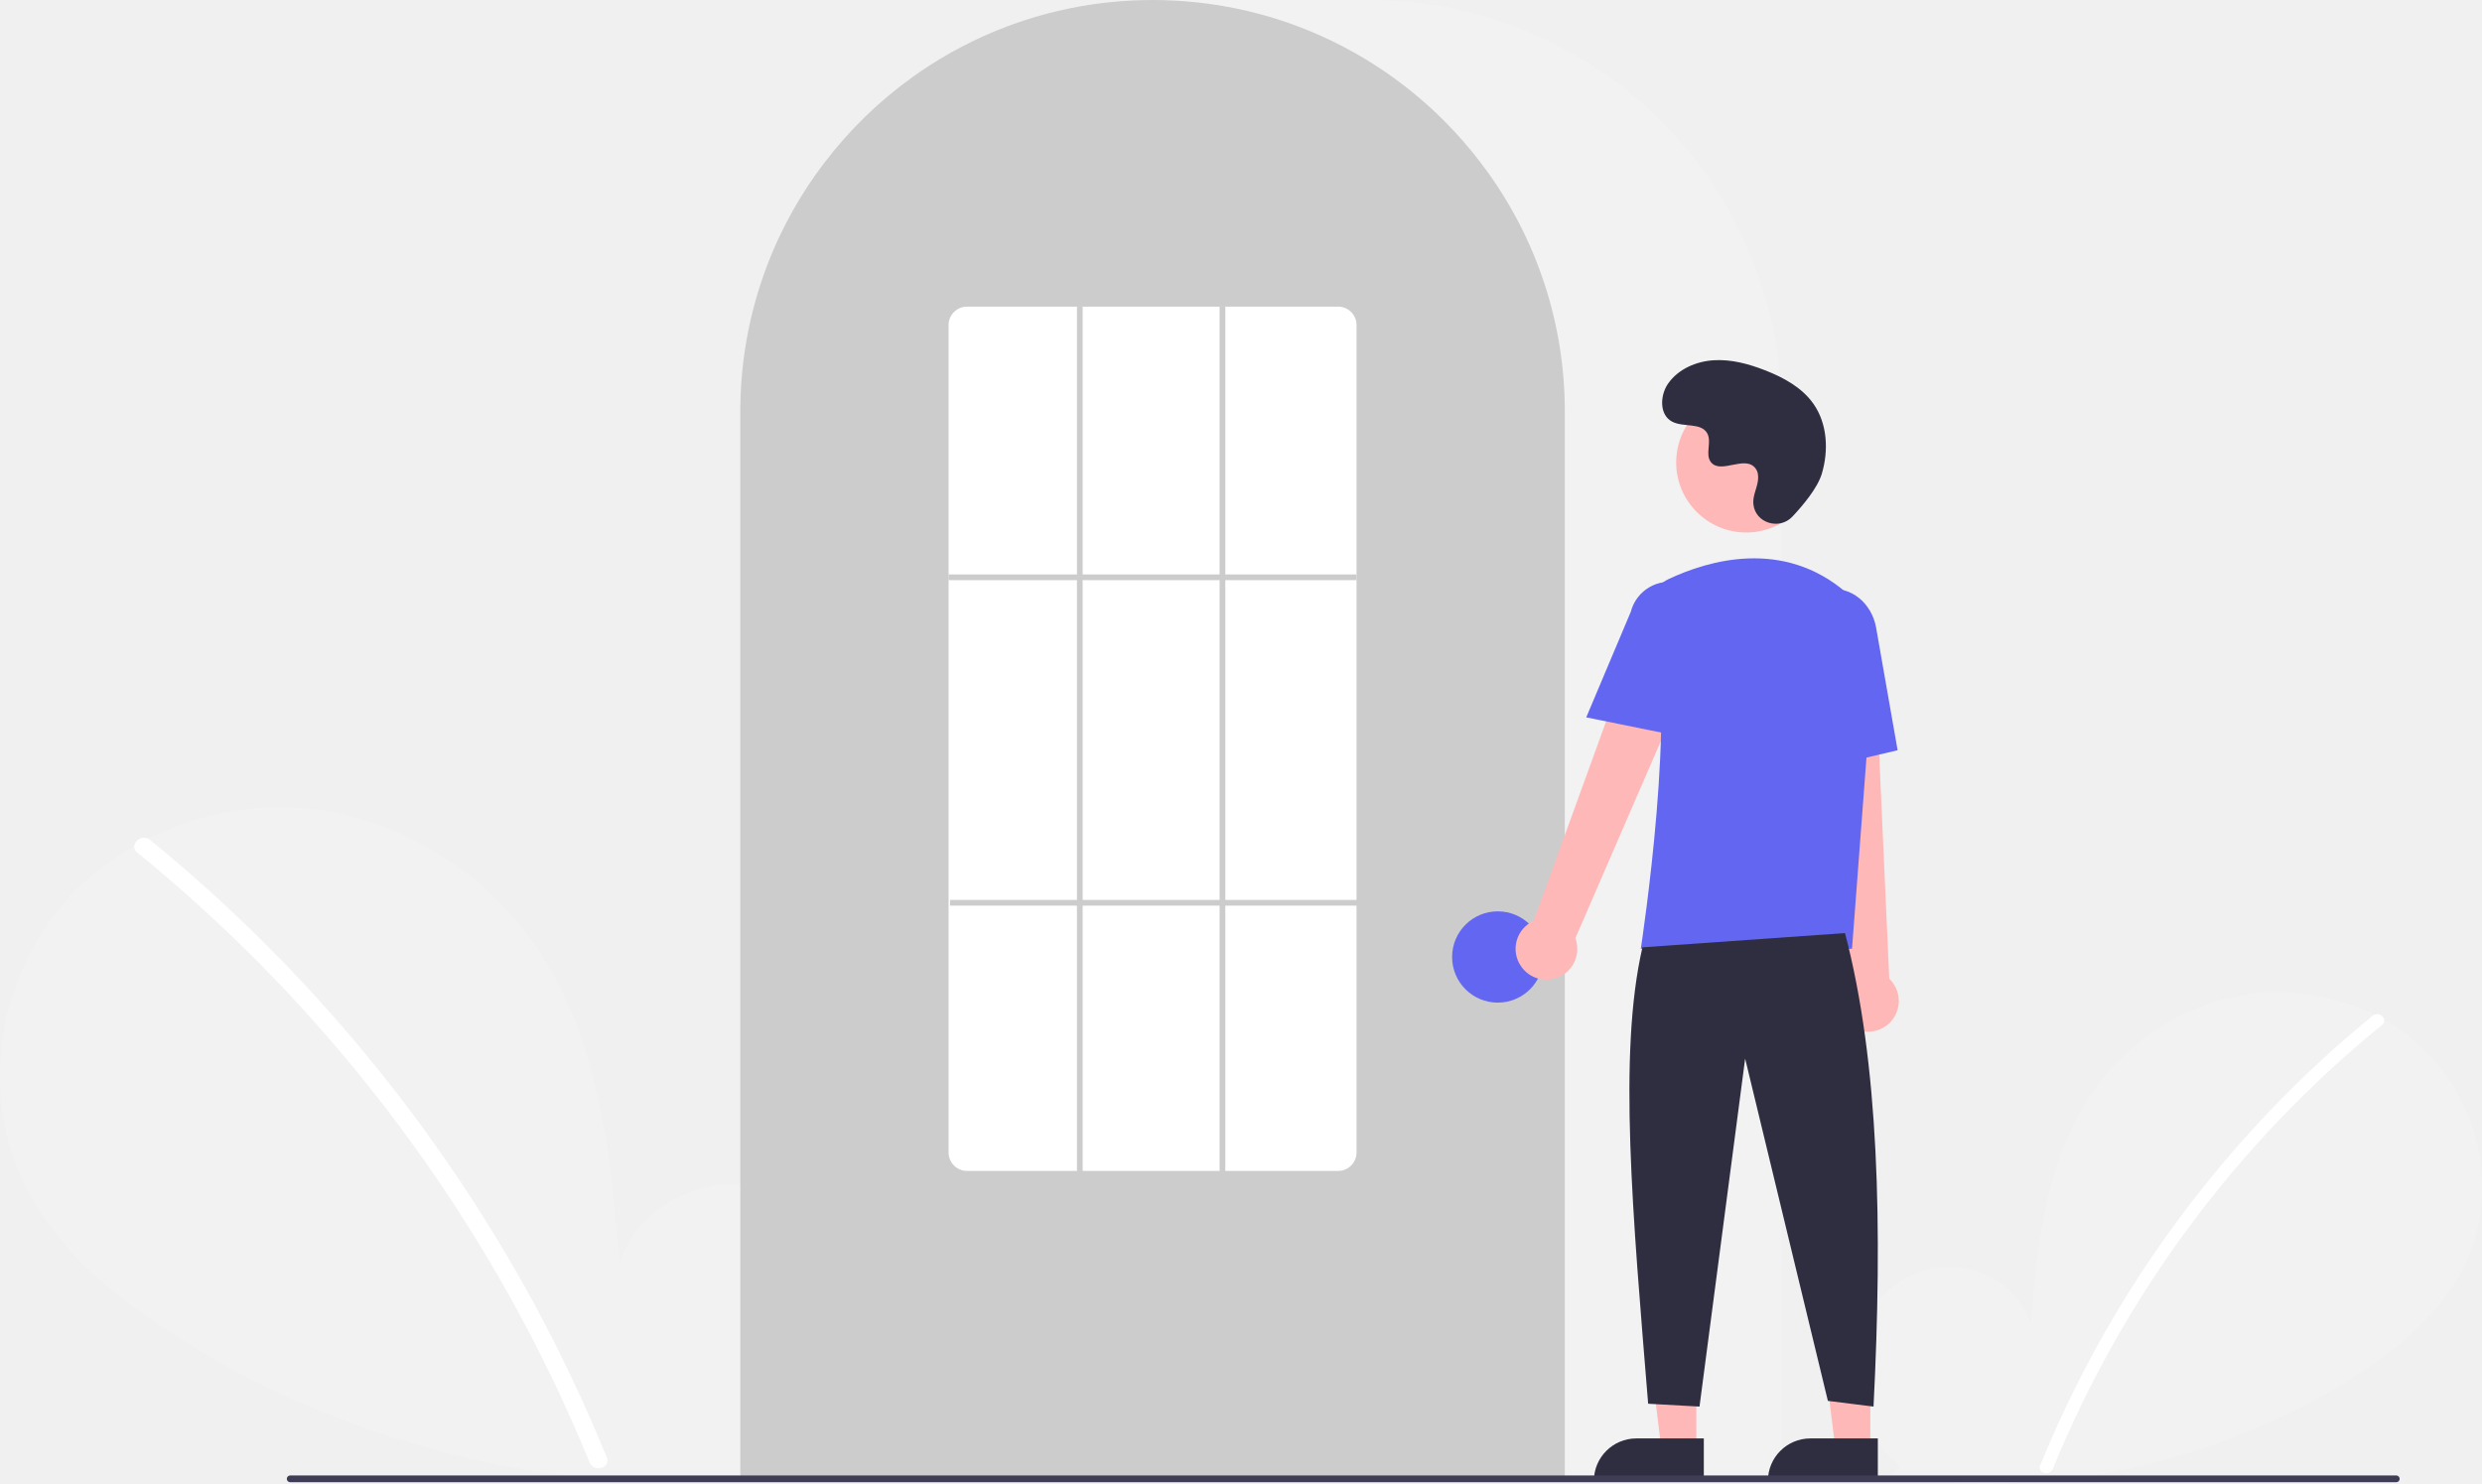
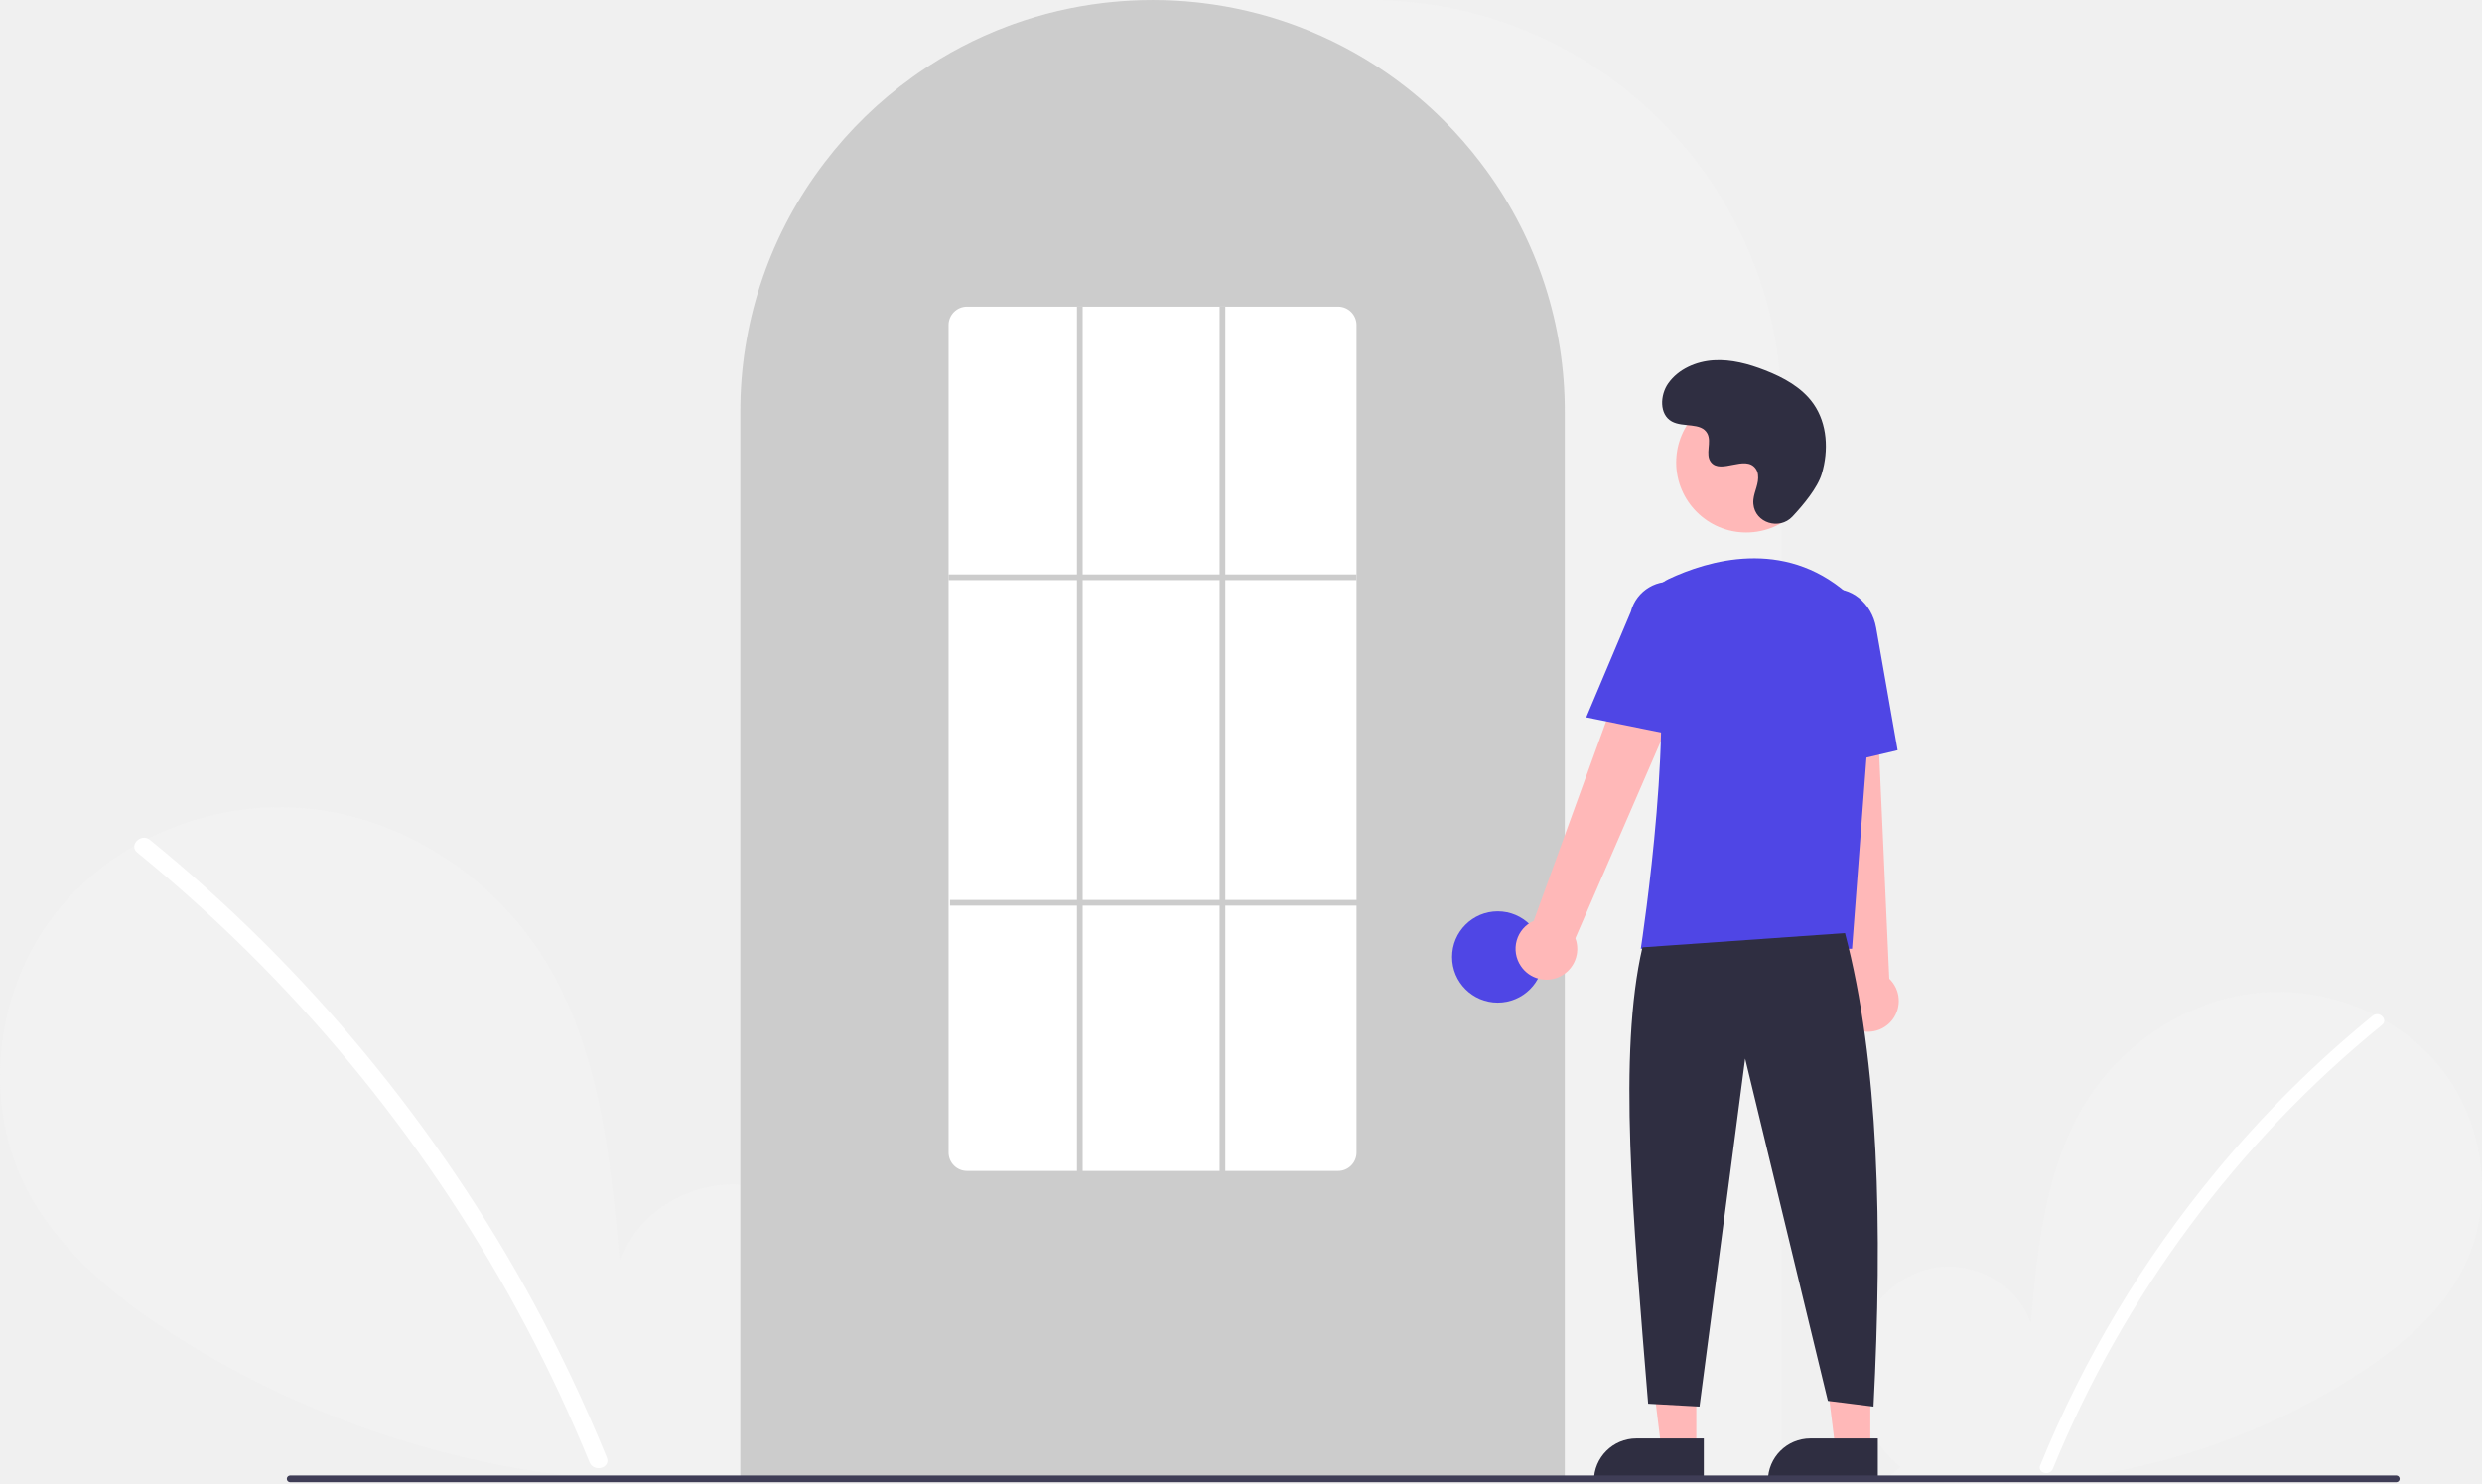
<svg xmlns="http://www.w3.org/2000/svg" data-name="Layer 1" width="870" height="520.139" viewBox="0 0 870 520.139">
  <path d="M831.092,704.187c-11.138-9.412-17.904-24.28-16.13-38.754s12.764-27.78,27.018-30.854,30.504,5.435,34.834,19.359c2.383-26.846,5.129-54.818,19.402-77.68,12.924-20.701,35.309-35.514,59.569-38.164s49.803,7.359,64.933,26.507,18.835,46.985,8.238,68.969c-7.806,16.195-22.188,28.247-37.257,38.052a240.452,240.452,0,0,1-164.454,35.977Z" transform="translate(-165 -189.9307)" fill="#f2f2f2" />
  <path d="M996.728,546.01a393.414,393.414,0,0,0-54.826,54.442,394.561,394.561,0,0,0-61.752,103.194c-1.112,2.725,3.313,3.911,4.412,1.216A392.342,392.342,0,0,1,999.963,549.245c2.284-1.86-.97-5.08-3.236-3.236Z" transform="translate(-165 -189.9307)" fill="#fff" />
  <path d="M445.067,701.63c15.299-12.927,24.591-33.348,22.154-53.228s-17.531-38.156-37.11-42.377-41.897,7.464-47.844,26.59c-3.273-36.873-7.044-75.292-26.648-106.693-17.751-28.433-48.497-48.778-81.818-52.418s-68.404,10.107-89.185,36.407-25.869,64.535-11.315,94.729c10.722,22.243,30.475,38.797,51.172,52.264,66.03,42.965,147.939,60.884,225.877,49.415" transform="translate(-165 -189.9307)" fill="#f2f2f2" />
  <path d="M217.567,484.373a540.355,540.355,0,0,1,75.304,74.777A548.076,548.076,0,0,1,352.257,647.04a545.835,545.835,0,0,1,25.43,53.846c1.527,3.743-4.55,5.372-6.06,1.671a536.36,536.36,0,0,0-49.009-92.727A539.734,539.734,0,0,0,256.889,528.632a538.441,538.441,0,0,0-43.766-39.815c-3.138-2.555,1.332-6.978,4.444-4.444Z" transform="translate(-165 -189.9307)" fill="#fff" />
  <path d="M789.5,708.931h-365v-374.5c0-79.678,64.822-144.5,144.5-144.5h76c79.677,0,144.5,64.822,144.5,144.5Z" transform="translate(-165 -189.9307)" fill="#f2f2f2" />
  <path d="M713.5,708.931h-289v-374.5a143.382,143.382,0,0,1,27.596-84.944c.664-.905,1.326-1.798,2.009-2.681a144.466,144.466,0,0,1,30.754-29.851c.66-.48,1.322-.952,1.994-1.423a144.16,144.16,0,0,1,31.472-16.459c.661-.25,1.334-.501,2.007-.742a144.02,144.02,0,0,1,31.108-7.336c.658-.09,1.333-.16,2.008-.23a146.288,146.288,0,0,1,31.105,0c.673.07,1.349.141,2.014.231a143.995,143.995,0,0,1,31.1,7.335c.673.241,1.346.492,2.009.743a143.799,143.799,0,0,1,31.106,16.216c.672.461,1.344.933,2.006,1.405a145.987,145.987,0,0,1,18.384,15.564,144.305,144.305,0,0,1,12.724,14.551c.681.88,1.343,1.773,2.005,2.677A143.382,143.382,0,0,1,713.5,334.431Z" transform="translate(-165 -189.9307)" fill="#ccc" />
-   <circle cx="525" cy="335.5" r="16" fill="#6366f1" />
+   <circle cx="525" cy="335.5" r="16" fill="#4f46e5" />
  <polygon points="594.599 507.783 582.339 507.783 576.506 460.495 594.601 460.496 594.599 507.783" fill="#ffb8b8" />
  <path d="M573.582,504.28h23.644a0,0,0,0,1,0,0v14.887a0,0,0,0,1,0,0H558.695a0,0,0,0,1,0,0v0a14.887,14.887,0,0,1,14.887-14.887Z" fill="#2f2e41" />
  <polygon points="655.599 507.783 643.339 507.783 637.506 460.495 655.601 460.496 655.599 507.783" fill="#ffb8b8" />
  <path d="M634.582,504.28h23.644a0,0,0,0,1,0,0v14.887a0,0,0,0,1,0,0H619.695a0,0,0,0,1,0,0v0a14.887,14.887,0,0,1,14.887-14.887Z" fill="#2f2e41" />
  <path d="M698.098,528.6a10.743,10.743,0,0,1,4.511-15.843l41.676-114.867L764.791,409.082,717.206,518.853a10.801,10.801,0,0,1-19.109,9.748Z" transform="translate(-165 -189.9307)" fill="#ffb8b8" />
  <path d="M814.336,550.184a10.743,10.743,0,0,1-2.893-16.217L798.533,412.458l23.338,1.066L827.236,533.045a10.801,10.801,0,0,1-12.9,17.139Z" transform="translate(-165 -189.9307)" fill="#ffb8b8" />
  <circle cx="612.106" cy="162.123" r="24.561" fill="#ffb8b8" />
-   <path d="M814.18,522.549H740.133l.089-.576c.133-.861,13.197-86.439,3.562-114.436a11.813,11.813,0,0,1,6.069-14.584h0c13.772-6.485,40.208-14.471,62.52,4.909a28.234,28.234,0,0,1,9.459,23.396Z" transform="translate(-165 -189.9307)" fill="#6366f1" />
-   <path d="M754.354,448.181,721.018,441.418l15.626-37.03a13.997,13.997,0,0,1,27.106,6.998Z" transform="translate(-165 -189.9307)" fill="#6366f1" />
-   <path d="M797.05,460.739l-2.004-45.941c-1.52-8.636,3.424-16.8,11.027-18.135,7.605-1.33,15.032,4.66,16.558,13.36l7.533,42.928Z" transform="translate(-165 -189.9307)" fill="#6366f1" />
+   <path d="M814.18,522.549H740.133l.089-.576c.133-.861,13.197-86.439,3.562-114.436a11.813,11.813,0,0,1,6.069-14.584h0c13.772-6.485,40.208-14.471,62.52,4.909a28.234,28.234,0,0,1,9.459,23.396Z" transform="translate(-165 -189.9307)" fill="#4f46e5" />
+   <path d="M754.354,448.181,721.018,441.418l15.626-37.03a13.997,13.997,0,0,1,27.106,6.998Z" transform="translate(-165 -189.9307)" fill="#4f46e5" />
+   <path d="M797.05,460.739l-2.004-45.941c-1.52-8.636,3.424-16.8,11.027-18.135,7.605-1.33,15.032,4.66,16.558,13.36l7.533,42.928Z" transform="translate(-165 -189.9307)" fill="#4f46e5" />
  <path d="M811.716,517.049c11.915,45.377,13.214,103.069,10,166l-16-2-29-120-16,122-18-1c-5.377-66.03-10.613-122.715-2-160Z" transform="translate(-165 -189.9307)" fill="#2f2e41" />
  <path d="M793.289,371.035c-4.582,4.881-13.091,2.261-13.688-4.407a8.055,8.055,0,0,1,.01-1.556c.308-2.954,2.015-5.635,1.606-8.754a4.59,4.59,0,0,0-.84-2.149c-3.651-4.889-12.222,2.187-15.668-2.239-2.113-2.714.371-6.987-1.251-10.021-2.14-4.004-8.479-2.029-12.454-4.221-4.423-2.439-4.158-9.225-1.247-13.353,3.551-5.034,9.776-7.72,15.923-8.107s12.253,1.275,17.992,3.511c6.521,2.541,12.988,6.054,17.001,11.788,4.88,6.973,5.35,16.348,2.909,24.502C802.098,360.99,797.031,367.049,793.289,371.035Z" transform="translate(-165 -189.9307)" fill="#2f2e41" />
  <path d="M1004.982,709.574h-738.294a1.191,1.191,0,0,1,0-2.381h738.294a1.191,1.191,0,0,1,0,2.381Z" transform="translate(-165 -189.9307)" fill="#3f3d56" />
  <path d="M634,600.431H504a6.465,6.465,0,0,1-6.5-6.415V303.846a6.465,6.465,0,0,1,6.5-6.415H634a6.465,6.465,0,0,1,6.5,6.415V594.015A6.465,6.465,0,0,1,634,600.431Z" transform="translate(-165 -189.9307)" fill="#fff" />
  <rect x="332.5" y="201.39" width="143" height="2" fill="#ccc" />
  <rect x="333" y="315.5" width="143" height="2" fill="#ccc" />
  <rect x="377.5" y="107.5" width="2" height="304" fill="#ccc" />
  <rect x="427.5" y="107.5" width="2" height="304" fill="#ccc" />
</svg>
